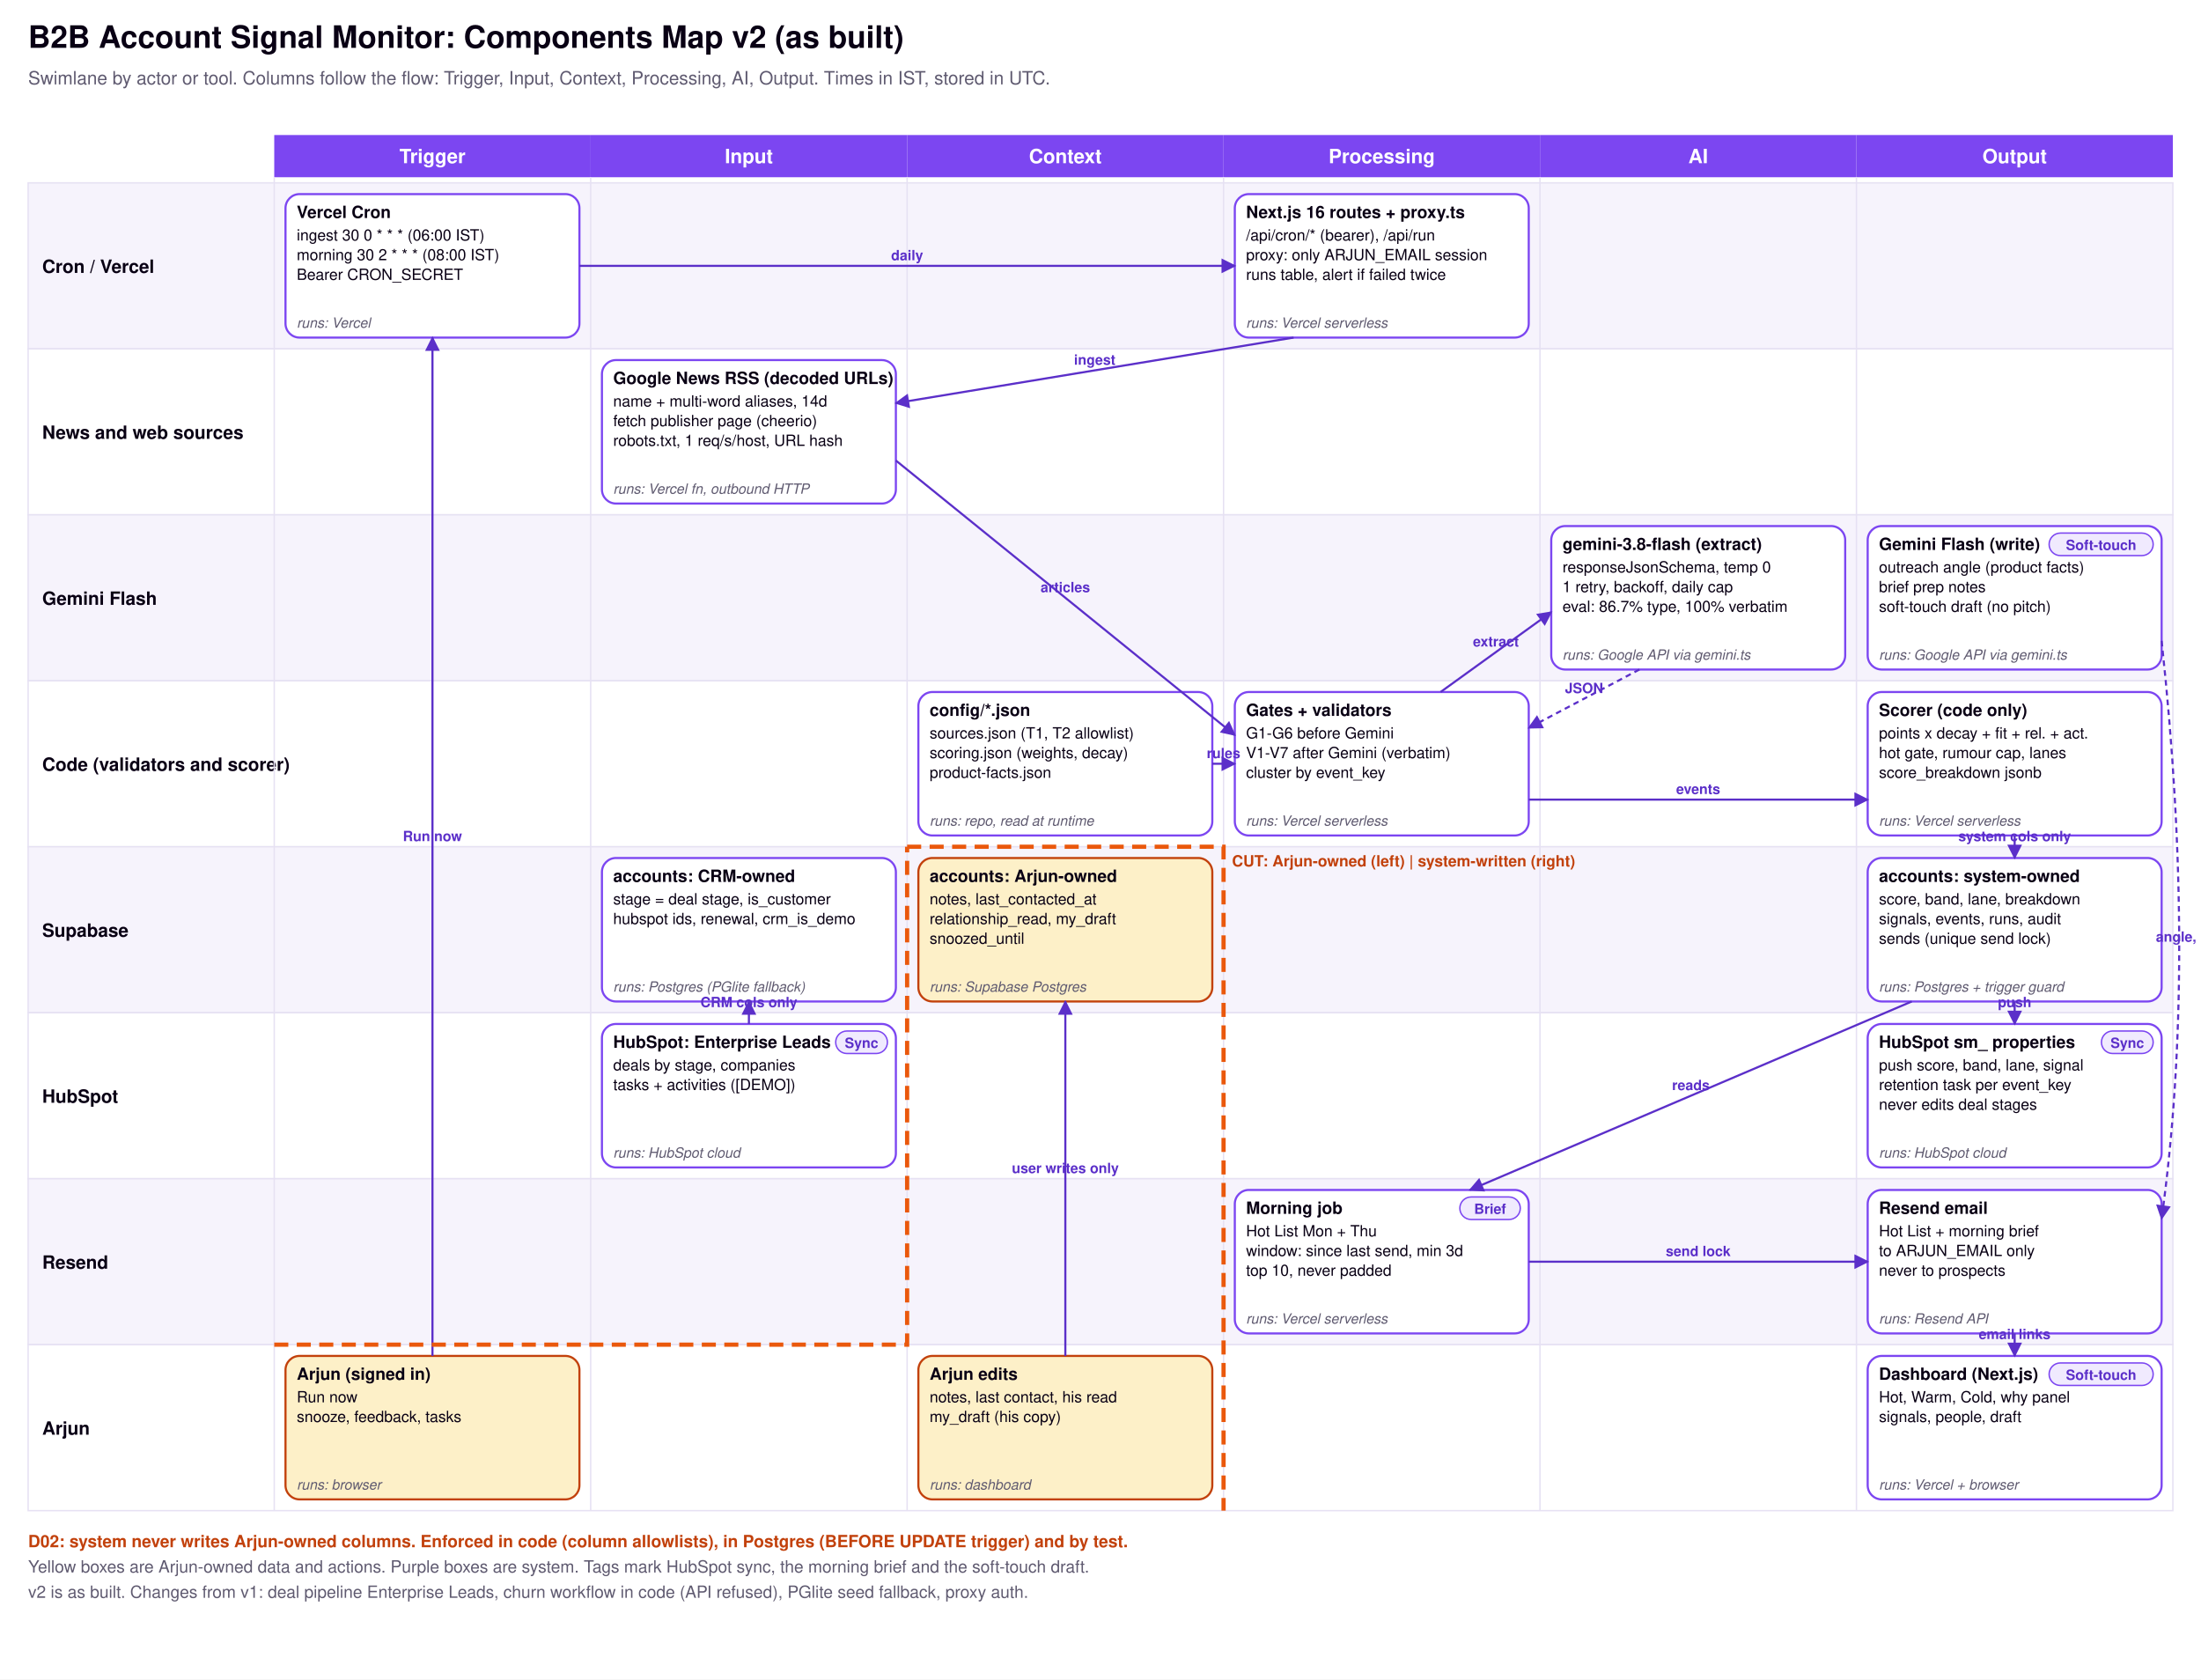
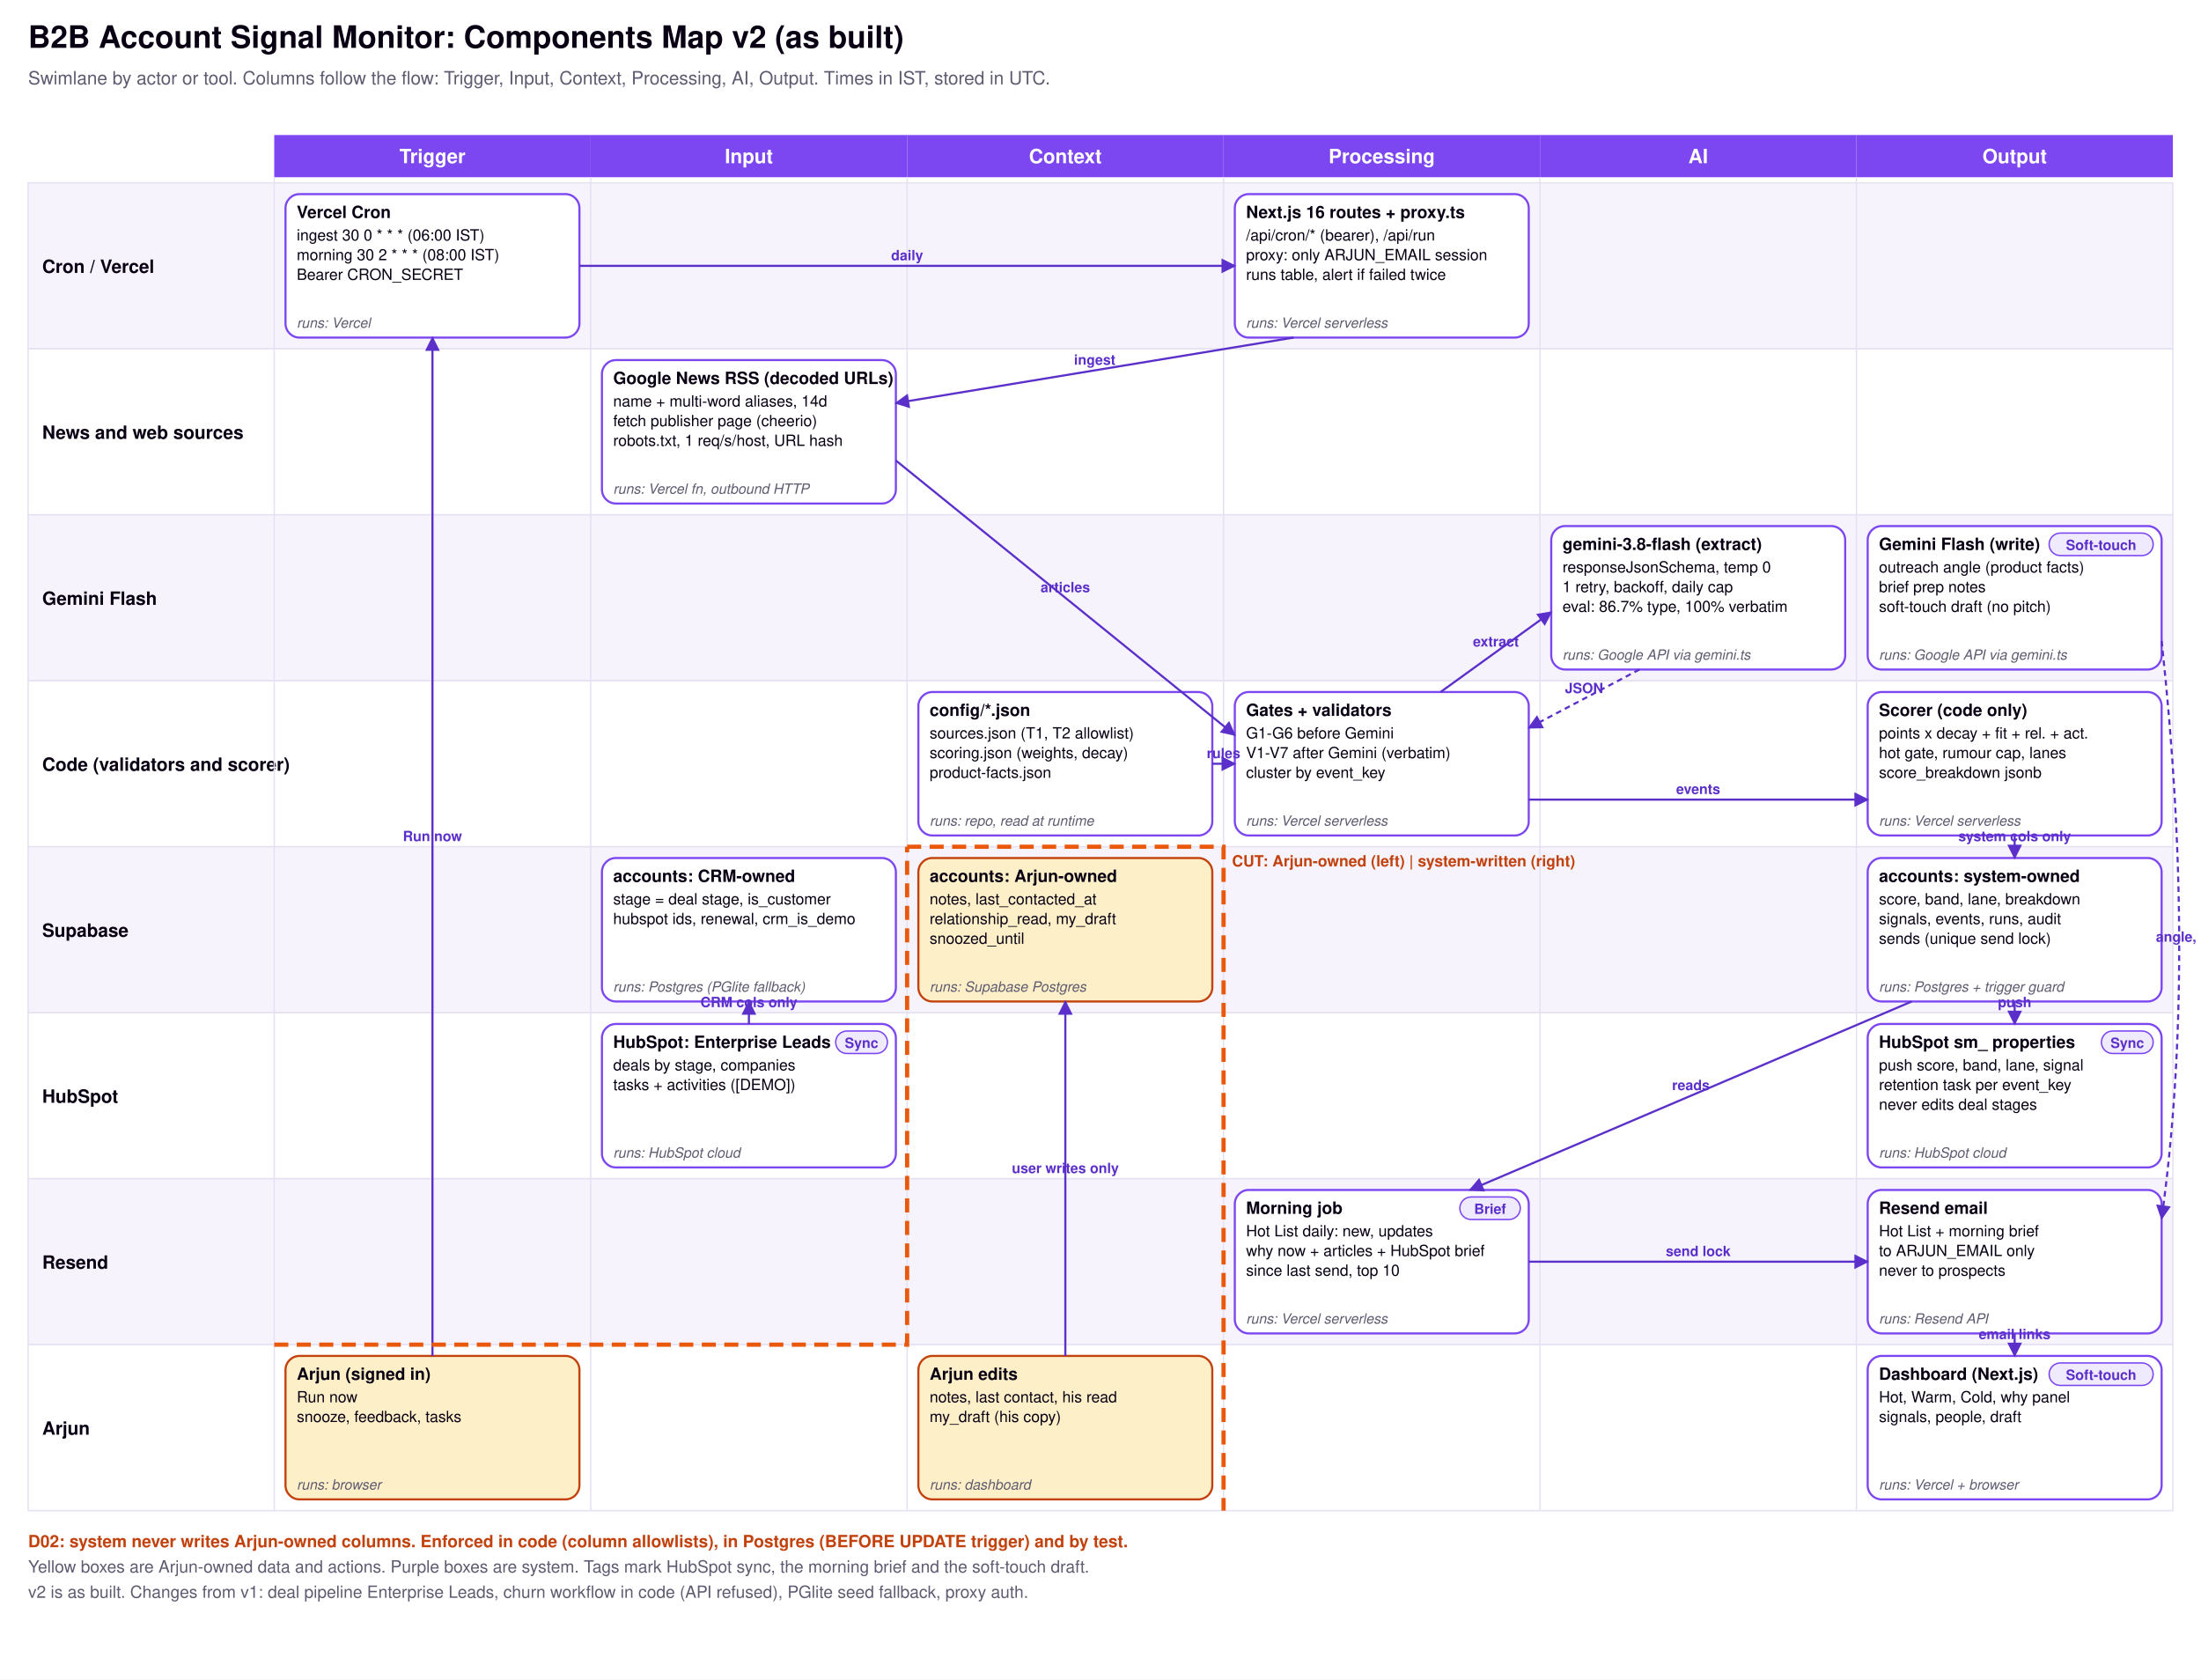
<svg xmlns="http://www.w3.org/2000/svg" width="1565" height="1194" viewBox="0 0 1565 1194" font-family="Helvetica, Arial, sans-serif">
  <defs>
    <marker id="ah" viewBox="0 0 10 10" refX="9" refY="5" markerWidth="7" markerHeight="7" orient="auto-start-reverse">
      <path d="M0,0 L10,5 L0,10 z" fill="#5b2fc9" />
    </marker>
  </defs>
  <rect width="1565" height="1194" fill="#ffffff" />
  <text x="20" y="34" font-size="22" font-weight="700" fill="#090014">B2B Account Signal Monitor: Components Map v2 (as built)</text>
  <text x="20" y="60" font-size="13" fill="#5f5a70">Swimlane by actor or tool. Columns follow the flow: Trigger, Input, Context, Processing, AI, Output. Times in IST, stored in UTC.</text>
  <rect x="195" y="96" width="225" height="30" fill="#7c46f1" />
  <text x="307.5" y="116" font-size="14" font-weight="700" fill="#fff" text-anchor="middle">Trigger</text>
  <rect x="420" y="96" width="225" height="30" fill="#7c46f1" />
  <text x="532.5" y="116" font-size="14" font-weight="700" fill="#fff" text-anchor="middle">Input</text>
  <rect x="645" y="96" width="225" height="30" fill="#7c46f1" />
  <text x="757.5" y="116" font-size="14" font-weight="700" fill="#fff" text-anchor="middle">Context</text>
  <rect x="870" y="96" width="225" height="30" fill="#7c46f1" />
  <text x="982.5" y="116" font-size="14" font-weight="700" fill="#fff" text-anchor="middle">Processing</text>
  <rect x="1095" y="96" width="225" height="30" fill="#7c46f1" />
  <text x="1207.5" y="116" font-size="14" font-weight="700" fill="#fff" text-anchor="middle">AI</text>
  <rect x="1320" y="96" width="225" height="30" fill="#7c46f1" />
  <text x="1432.5" y="116" font-size="14" font-weight="700" fill="#fff" text-anchor="middle">Output</text>
  <rect x="20" y="130" width="1525" height="118" fill="#f6f3fc" stroke="#e6e1f3" />
  <text x="30" y="194" font-size="13" font-weight="700" fill="#090014">Cron / Vercel</text>
  <rect x="20" y="248" width="1525" height="118" fill="#ffffff" stroke="#e6e1f3" />
  <text x="30" y="312" font-size="13" font-weight="700" fill="#090014">News and web sources</text>
  <rect x="20" y="366" width="1525" height="118" fill="#f6f3fc" stroke="#e6e1f3" />
  <text x="30" y="430" font-size="13" font-weight="700" fill="#090014">Gemini Flash</text>
  <rect x="20" y="484" width="1525" height="118" fill="#ffffff" stroke="#e6e1f3" />
  <text x="30" y="548" font-size="13" font-weight="700" fill="#090014">Code (validators and scorer)</text>
  <rect x="20" y="602" width="1525" height="118" fill="#f6f3fc" stroke="#e6e1f3" />
  <text x="30" y="666" font-size="13" font-weight="700" fill="#090014">Supabase</text>
  <rect x="20" y="720" width="1525" height="118" fill="#ffffff" stroke="#e6e1f3" />
  <text x="30" y="784" font-size="13" font-weight="700" fill="#090014">HubSpot</text>
  <rect x="20" y="838" width="1525" height="118" fill="#f6f3fc" stroke="#e6e1f3" />
  <text x="30" y="902" font-size="13" font-weight="700" fill="#090014">Resend</text>
  <rect x="20" y="956" width="1525" height="118" fill="#ffffff" stroke="#e6e1f3" />
  <text x="30" y="1020" font-size="13" font-weight="700" fill="#090014">Arjun</text>
  <line x1="195" y1="126" x2="195" y2="1074" stroke="#e6e1f3" />
  <line x1="420" y1="126" x2="420" y2="1074" stroke="#e6e1f3" />
  <line x1="645" y1="126" x2="645" y2="1074" stroke="#e6e1f3" />
  <line x1="870" y1="126" x2="870" y2="1074" stroke="#e6e1f3" />
  <line x1="1095" y1="126" x2="1095" y2="1074" stroke="#e6e1f3" />
  <line x1="1320" y1="126" x2="1320" y2="1074" stroke="#e6e1f3" />
  <rect x="203" y="138" width="209" height="102" rx="10" fill="#ffffff" stroke="#7c46f1" stroke-width="1.5" />
  <text x="211" y="155" font-size="12" font-weight="700" fill="#090014">Vercel Cron</text>
  <text x="211" y="171" font-size="11" fill="#090014">ingest 30 0 * * * (06:00 IST)</text>
  <text x="211" y="185" font-size="11" fill="#090014">morning 30 2 * * * (08:00 IST)</text>
  <text x="211" y="199" font-size="11" fill="#090014">Bearer CRON_SECRET</text>
  <text x="211" y="233" font-size="10" font-style="italic" fill="#5f5a70">runs: Vercel</text>
  <rect x="878" y="138" width="209" height="102" rx="10" fill="#ffffff" stroke="#7c46f1" stroke-width="1.5" />
  <text x="886" y="155" font-size="12" font-weight="700" fill="#090014">Next.js 16 routes + proxy.ts</text>
  <text x="886" y="171" font-size="11" fill="#090014">/api/cron/* (bearer), /api/run</text>
  <text x="886" y="185" font-size="11" fill="#090014">proxy: only ARJUN_EMAIL session</text>
  <text x="886" y="199" font-size="11" fill="#090014">runs table, alert if failed twice</text>
  <text x="886" y="233" font-size="10" font-style="italic" fill="#5f5a70">runs: Vercel serverless</text>
  <rect x="428" y="256" width="209" height="102" rx="10" fill="#ffffff" stroke="#7c46f1" stroke-width="1.5" />
  <text x="436" y="273" font-size="12" font-weight="700" fill="#090014">Google News RSS (decoded URLs)</text>
  <text x="436" y="289" font-size="11" fill="#090014">name + multi-word aliases, 14d</text>
  <text x="436" y="303" font-size="11" fill="#090014">fetch publisher page (cheerio)</text>
  <text x="436" y="317" font-size="11" fill="#090014">robots.txt, 1 req/s/host, URL hash</text>
  <text x="436" y="351" font-size="10" font-style="italic" fill="#5f5a70">runs: Vercel fn, outbound HTTP</text>
  <rect x="1103" y="374" width="209" height="102" rx="10" fill="#ffffff" stroke="#7c46f1" stroke-width="1.5" />
  <text x="1111" y="391" font-size="12" font-weight="700" fill="#090014">gemini-3.8-flash (extract)</text>
  <text x="1111" y="407" font-size="11" fill="#090014">responseJsonSchema, temp 0</text>
  <text x="1111" y="421" font-size="11" fill="#090014">1 retry, backoff, daily cap</text>
  <text x="1111" y="435" font-size="11" fill="#090014">eval: 86.7% type, 100% verbatim</text>
  <text x="1111" y="469" font-size="10" font-style="italic" fill="#5f5a70">runs: Google API via gemini.ts</text>
  <rect x="1328" y="374" width="209" height="102" rx="10" fill="#ffffff" stroke="#7c46f1" stroke-width="1.5" />
  <text x="1336" y="391" font-size="12" font-weight="700" fill="#090014">Gemini Flash (write)</text>
  <text x="1336" y="407" font-size="11" fill="#090014">outreach angle (product facts)</text>
  <text x="1336" y="421" font-size="11" fill="#090014">brief prep notes</text>
  <text x="1336" y="435" font-size="11" fill="#090014">soft-touch draft (no pitch)</text>
  <text x="1336" y="469" font-size="10" font-style="italic" fill="#5f5a70">runs: Google API via gemini.ts</text>
  <rect x="1457" y="379" width="74" height="16" rx="8" fill="#f0eafe" stroke="#7c46f1" />
  <text x="1494" y="391" font-size="10" font-weight="700" fill="#5b2fc9" text-anchor="middle">Soft-touch</text>
  <rect x="653" y="492" width="209" height="102" rx="10" fill="#ffffff" stroke="#7c46f1" stroke-width="1.5" />
  <text x="661" y="509" font-size="12" font-weight="700" fill="#090014">config/*.json</text>
  <text x="661" y="525" font-size="11" fill="#090014">sources.json (T1, T2 allowlist)</text>
  <text x="661" y="539" font-size="11" fill="#090014">scoring.json (weights, decay)</text>
  <text x="661" y="553" font-size="11" fill="#090014">product-facts.json</text>
  <text x="661" y="587" font-size="10" font-style="italic" fill="#5f5a70">runs: repo, read at runtime</text>
  <rect x="878" y="492" width="209" height="102" rx="10" fill="#ffffff" stroke="#7c46f1" stroke-width="1.5" />
  <text x="886" y="509" font-size="12" font-weight="700" fill="#090014">Gates + validators</text>
  <text x="886" y="525" font-size="11" fill="#090014">G1-G6 before Gemini</text>
  <text x="886" y="539" font-size="11" fill="#090014">V1-V7 after Gemini (verbatim)</text>
  <text x="886" y="553" font-size="11" fill="#090014">cluster by event_key</text>
  <text x="886" y="587" font-size="10" font-style="italic" fill="#5f5a70">runs: Vercel serverless</text>
  <rect x="1328" y="492" width="209" height="102" rx="10" fill="#ffffff" stroke="#7c46f1" stroke-width="1.5" />
  <text x="1336" y="509" font-size="12" font-weight="700" fill="#090014">Scorer (code only)</text>
  <text x="1336" y="525" font-size="11" fill="#090014">points x decay + fit + rel. + act.</text>
  <text x="1336" y="539" font-size="11" fill="#090014">hot gate, rumour cap, lanes</text>
  <text x="1336" y="553" font-size="11" fill="#090014">score_breakdown jsonb</text>
  <text x="1336" y="587" font-size="10" font-style="italic" fill="#5f5a70">runs: Vercel serverless</text>
  <rect x="428" y="610" width="209" height="102" rx="10" fill="#ffffff" stroke="#7c46f1" stroke-width="1.5" />
  <text x="436" y="627" font-size="12" font-weight="700" fill="#090014">accounts: CRM-owned</text>
  <text x="436" y="643" font-size="11" fill="#090014">stage = deal stage, is_customer</text>
  <text x="436" y="657" font-size="11" fill="#090014">hubspot ids, renewal, crm_is_demo</text>
  <text x="436" y="705" font-size="10" font-style="italic" fill="#5f5a70">runs: Postgres (PGlite fallback)</text>
  <rect x="653" y="610" width="209" height="102" rx="10" fill="#fdf0c8" stroke="#c2410c" stroke-width="1.5" />
  <text x="661" y="627" font-size="12" font-weight="700" fill="#090014">accounts: Arjun-owned</text>
  <text x="661" y="643" font-size="11" fill="#090014">notes, last_contacted_at</text>
  <text x="661" y="657" font-size="11" fill="#090014">relationship_read, my_draft</text>
  <text x="661" y="671" font-size="11" fill="#090014">snoozed_until</text>
  <text x="661" y="705" font-size="10" font-style="italic" fill="#5f5a70">runs: Supabase Postgres</text>
  <rect x="1328" y="610" width="209" height="102" rx="10" fill="#ffffff" stroke="#7c46f1" stroke-width="1.5" />
  <text x="1336" y="627" font-size="12" font-weight="700" fill="#090014">accounts: system-owned</text>
  <text x="1336" y="643" font-size="11" fill="#090014">score, band, lane, breakdown</text>
  <text x="1336" y="657" font-size="11" fill="#090014">signals, events, runs, audit</text>
  <text x="1336" y="671" font-size="11" fill="#090014">sends (unique send lock)</text>
  <text x="1336" y="705" font-size="10" font-style="italic" fill="#5f5a70">runs: Postgres + trigger guard</text>
  <rect x="428" y="728" width="209" height="102" rx="10" fill="#ffffff" stroke="#7c46f1" stroke-width="1.5" />
  <text x="436" y="745" font-size="12" font-weight="700" fill="#090014">HubSpot: Enterprise Leads</text>
  <text x="436" y="761" font-size="11" fill="#090014">deals by stage, companies</text>
  <text x="436" y="775" font-size="11" fill="#090014">tasks + activities ([DEMO])</text>
  <text x="436" y="823" font-size="10" font-style="italic" fill="#5f5a70">runs: HubSpot cloud</text>
  <rect x="594.2" y="733" width="36.8" height="16" rx="8" fill="#f0eafe" stroke="#7c46f1" />
  <text x="612.6" y="745" font-size="10" font-weight="700" fill="#5b2fc9" text-anchor="middle">Sync</text>
  <rect x="1328" y="728" width="209" height="102" rx="10" fill="#ffffff" stroke="#7c46f1" stroke-width="1.5" />
  <text x="1336" y="745" font-size="12" font-weight="700" fill="#090014">HubSpot sm_ properties</text>
  <text x="1336" y="761" font-size="11" fill="#090014">push score, band, lane, signal</text>
  <text x="1336" y="775" font-size="11" fill="#090014">retention task per event_key</text>
  <text x="1336" y="789" font-size="11" fill="#090014">never edits deal stages</text>
  <text x="1336" y="823" font-size="10" font-style="italic" fill="#5f5a70">runs: HubSpot cloud</text>
  <rect x="1494.2" y="733" width="36.8" height="16" rx="8" fill="#f0eafe" stroke="#7c46f1" />
  <text x="1512.6" y="745" font-size="10" font-weight="700" fill="#5b2fc9" text-anchor="middle">Sync</text>
  <rect x="878" y="846" width="209" height="102" rx="10" fill="#ffffff" stroke="#7c46f1" stroke-width="1.5" />
  <text x="886" y="863" font-size="12" font-weight="700" fill="#090014">Morning job</text>
-   <text x="886" y="879" font-size="11" fill="#090014">Hot List Mon + Thu</text>
-   <text x="886" y="893" font-size="11" fill="#090014">window: since last send, min 3d</text>
-   <text x="886" y="907" font-size="11" fill="#090014">top 10, never padded</text>
+   <text x="886" y="879" font-size="11" fill="#090014">Hot List daily: new, updates</text>
+   <text x="886" y="893" font-size="11" fill="#090014">why now + articles + HubSpot brief</text>
+   <text x="886" y="907" font-size="11" fill="#090014">since last send, top 10</text>
  <text x="886" y="941" font-size="10" font-style="italic" fill="#5f5a70">runs: Vercel serverless</text>
  <rect x="1038" y="851" width="43" height="16" rx="8" fill="#f0eafe" stroke="#7c46f1" />
  <text x="1059.5" y="863" font-size="10" font-weight="700" fill="#5b2fc9" text-anchor="middle">Brief</text>
  <rect x="1328" y="846" width="209" height="102" rx="10" fill="#ffffff" stroke="#7c46f1" stroke-width="1.5" />
  <text x="1336" y="863" font-size="12" font-weight="700" fill="#090014">Resend email</text>
  <text x="1336" y="879" font-size="11" fill="#090014">Hot List + morning brief</text>
  <text x="1336" y="893" font-size="11" fill="#090014">to ARJUN_EMAIL only</text>
  <text x="1336" y="907" font-size="11" fill="#090014">never to prospects</text>
  <text x="1336" y="941" font-size="10" font-style="italic" fill="#5f5a70">runs: Resend API</text>
  <rect x="203" y="964" width="209" height="102" rx="10" fill="#fdf0c8" stroke="#c2410c" stroke-width="1.5" />
  <text x="211" y="981" font-size="12" font-weight="700" fill="#090014">Arjun (signed in)</text>
  <text x="211" y="997" font-size="11" fill="#090014">Run now</text>
  <text x="211" y="1011" font-size="11" fill="#090014">snooze, feedback, tasks</text>
  <text x="211" y="1059" font-size="10" font-style="italic" fill="#5f5a70">runs: browser</text>
  <rect x="653" y="964" width="209" height="102" rx="10" fill="#fdf0c8" stroke="#c2410c" stroke-width="1.5" />
  <text x="661" y="981" font-size="12" font-weight="700" fill="#090014">Arjun edits</text>
  <text x="661" y="997" font-size="11" fill="#090014">notes, last contact, his read</text>
  <text x="661" y="1011" font-size="11" fill="#090014">my_draft (his copy)</text>
  <text x="661" y="1059" font-size="10" font-style="italic" fill="#5f5a70">runs: dashboard</text>
  <rect x="1328" y="964" width="209" height="102" rx="10" fill="#ffffff" stroke="#7c46f1" stroke-width="1.5" />
  <text x="1336" y="981" font-size="12" font-weight="700" fill="#090014">Dashboard (Next.js)</text>
  <text x="1336" y="997" font-size="11" fill="#090014">Hot, Warm, Cold, why panel</text>
  <text x="1336" y="1011" font-size="11" fill="#090014">signals, people, draft</text>
  <text x="1336" y="1059" font-size="10" font-style="italic" fill="#5f5a70">runs: Vercel + browser</text>
  <rect x="1457" y="969" width="74" height="16" rx="8" fill="#f0eafe" stroke="#7c46f1" />
  <text x="1494" y="981" font-size="10" font-weight="700" fill="#5b2fc9" text-anchor="middle">Soft-touch</text>
  <path d="M412,189 Q645,189 878,189" fill="none" stroke="#5b2fc9" stroke-width="1.5" marker-end="url(#ah)" />
  <text x="645" y="185" font-size="10" fill="#5b2fc9" text-anchor="middle" font-weight="700">daily</text>
  <path d="M919.8,240 Q778.4,263.3 637,286.6" fill="none" stroke="#5b2fc9" stroke-width="1.5" marker-end="url(#ah)" />
  <text x="778.4" y="259.3" font-size="10" fill="#5b2fc9" text-anchor="middle" font-weight="700">ingest</text>
  <path d="M637,327.4 Q757.5,425 878,522.6" fill="none" stroke="#5b2fc9" stroke-width="1.5" marker-end="url(#ah)" />
  <text x="757.5" y="421" font-size="10" fill="#5b2fc9" text-anchor="middle" font-weight="700">articles</text>
  <path d="M862,543 Q870,543 878,543" fill="none" stroke="#5b2fc9" stroke-width="1.5" marker-end="url(#ah)" />
  <text x="870" y="539" font-size="10" fill="#5b2fc9" text-anchor="middle" font-weight="700">rules</text>
  <path d="M1024.3,492 Q1063.65,463.6 1103,435.2" fill="none" stroke="#5b2fc9" stroke-width="1.5" marker-end="url(#ah)" />
  <text x="1063.65" y="459.6" font-size="10" fill="#5b2fc9" text-anchor="middle" font-weight="700">extract</text>
  <path d="M1165.7,476 Q1126.35,496.75 1087,517.5" fill="none" stroke="#5b2fc9" stroke-width="1.5" marker-end="url(#ah)" stroke-dasharray="4 3" />
  <text x="1126.35" y="492.75" font-size="10" fill="#5b2fc9" text-anchor="middle" font-weight="700">JSON</text>
  <path d="M1087,568.5 Q1207.5,568.5 1328,568.5" fill="none" stroke="#5b2fc9" stroke-width="1.5" marker-end="url(#ah)" />
  <text x="1207.5" y="564.5" font-size="10" fill="#5b2fc9" text-anchor="middle" font-weight="700">events</text>
  <path d="M1432.5,594 Q1432.5,602 1432.5,610" fill="none" stroke="#5b2fc9" stroke-width="1.5" marker-end="url(#ah)" />
  <text x="1432.5" y="598" font-size="10" fill="#5b2fc9" text-anchor="middle" font-weight="700">system cols only</text>
  <path d="M532.5,728 Q532.5,720 532.5,712" fill="none" stroke="#5b2fc9" stroke-width="1.5" marker-end="url(#ah)" />
  <text x="532.5" y="716" font-size="10" fill="#5b2fc9" text-anchor="middle" font-weight="700">CRM cols only</text>
  <path d="M1432.5,712 Q1432.5,720 1432.5,728" fill="none" stroke="#5b2fc9" stroke-width="1.5" marker-end="url(#ah)" />
  <text x="1432.5" y="716" font-size="10" fill="#5b2fc9" text-anchor="middle" font-weight="700">push</text>
  <path d="M1359.35,712 Q1202.275,779 1045.2,846" fill="none" stroke="#5b2fc9" stroke-width="1.5" marker-end="url(#ah)" />
  <text x="1202.275" y="775" font-size="10" fill="#5b2fc9" text-anchor="middle" font-weight="700">reads</text>
  <path d="M1087,897 Q1207.5,897 1328,897" fill="none" stroke="#5b2fc9" stroke-width="1.5" marker-end="url(#ah)" />
  <text x="1207.5" y="893" font-size="10" fill="#5b2fc9" text-anchor="middle" font-weight="700">send lock</text>
  <path d="M1537,455.6 Q1562,686 1537,866.4" fill="none" stroke="#5b2fc9" stroke-width="1.5" marker-end="url(#ah)" stroke-dasharray="4 3" />
  <text x="1562" y="669.5" font-size="10" fill="#5b2fc9" text-anchor="middle" font-weight="700">angle, notes</text>
  <path d="M1432.5,948 Q1432.5,956 1432.5,964" fill="none" stroke="#5b2fc9" stroke-width="1.5" marker-end="url(#ah)" />
  <text x="1432.5" y="952" font-size="10" fill="#5b2fc9" text-anchor="middle" font-weight="700">email links</text>
  <path d="M757.5,964 Q757.5,838 757.5,712" fill="none" stroke="#5b2fc9" stroke-width="1.5" marker-end="url(#ah)" />
  <text x="757.5" y="834" font-size="10" fill="#5b2fc9" text-anchor="middle" font-weight="700">user writes only</text>
  <path d="M307.5,964 Q307.5,602 307.5,240" fill="none" stroke="#5b2fc9" stroke-width="1.5" marker-end="url(#ah)" />
  <text x="307.5" y="598" font-size="10" fill="#5b2fc9" text-anchor="middle" font-weight="700">Run now</text>
  <path d="M645,602 L870,602 L870,1074 M195,956 L645,956 L645,602" fill="none" stroke="#ea580c" stroke-width="3" stroke-dasharray="10 6" />
  <text x="876" y="616" font-size="11" font-weight="700" fill="#c2410c">CUT: Arjun-owned (left) | system-written (right)</text>
  <text x="20" y="1100" font-size="12" fill="#c2410c" font-weight="700">D02: system never writes Arjun-owned columns. Enforced in code (column allowlists), in Postgres (BEFORE UPDATE trigger) and by test.</text>
  <text x="20" y="1118" font-size="12" fill="#5f5a70">Yellow boxes are Arjun-owned data and actions. Purple boxes are system. Tags mark HubSpot sync, the morning brief and the soft-touch draft.</text>
  <text x="20" y="1136" font-size="12" fill="#5f5a70">v2 is as built. Changes from v1: deal pipeline Enterprise Leads, churn workflow in code (API refused), PGlite seed fallback, proxy auth.</text>
</svg>
